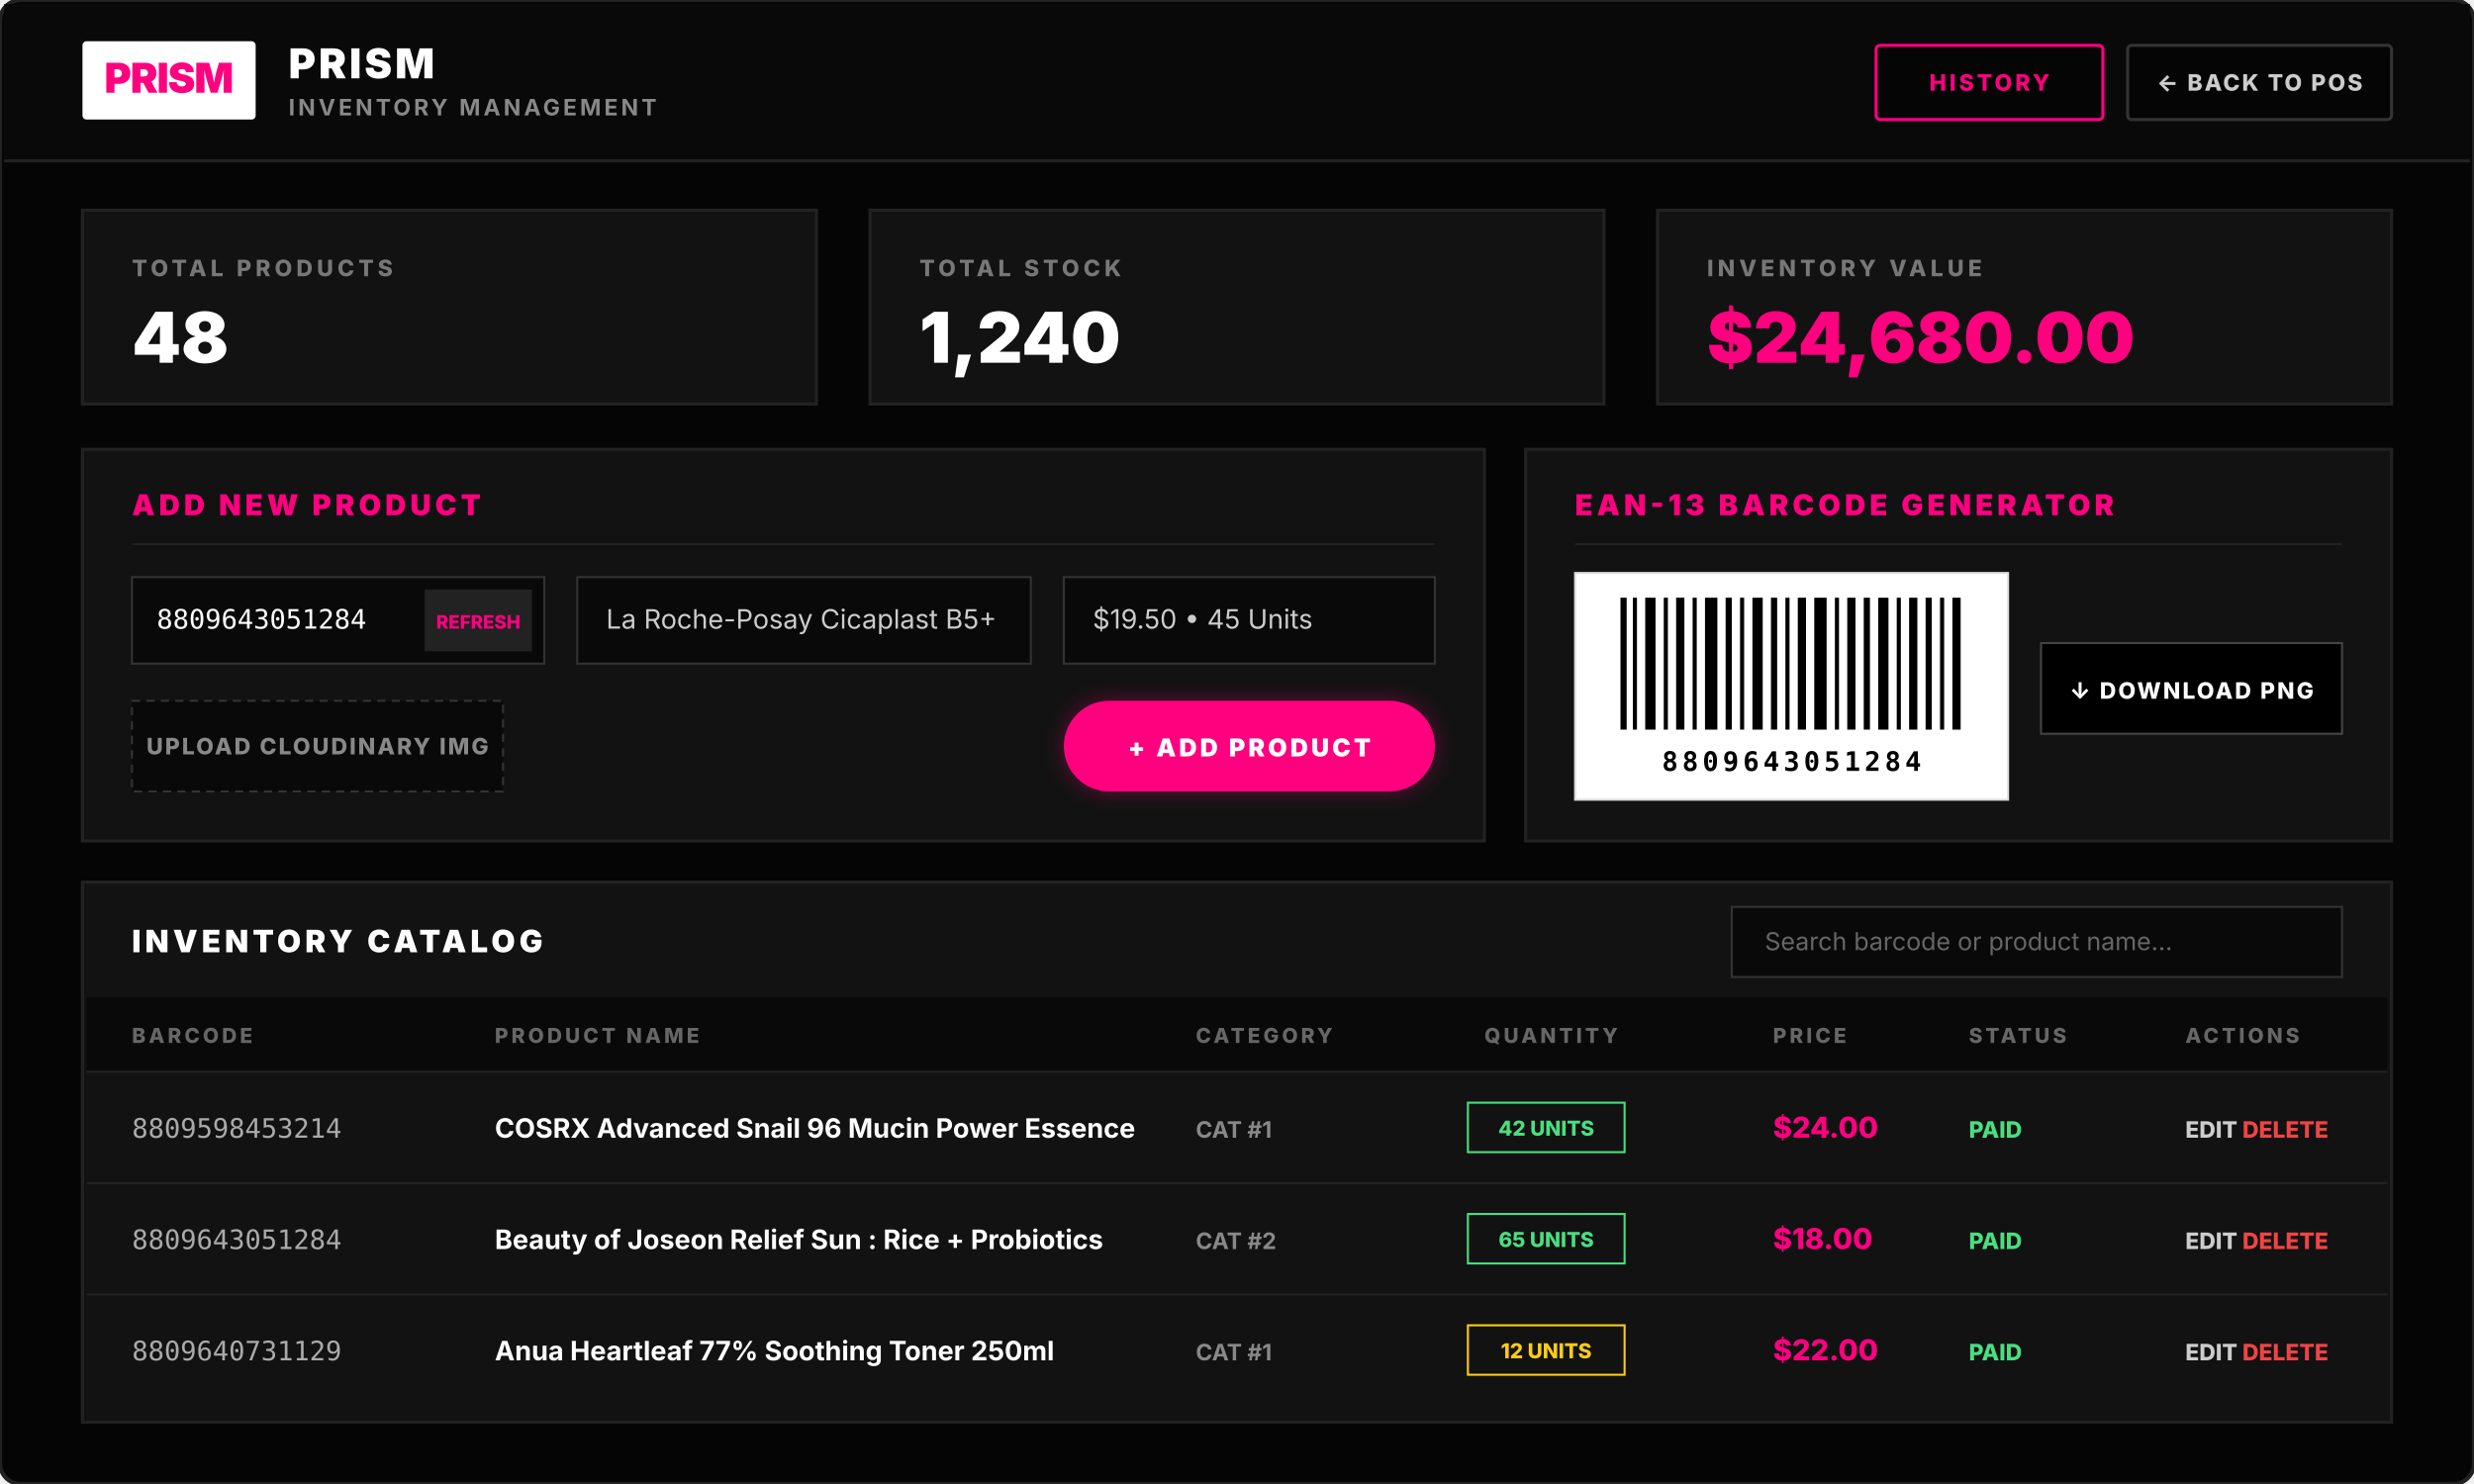
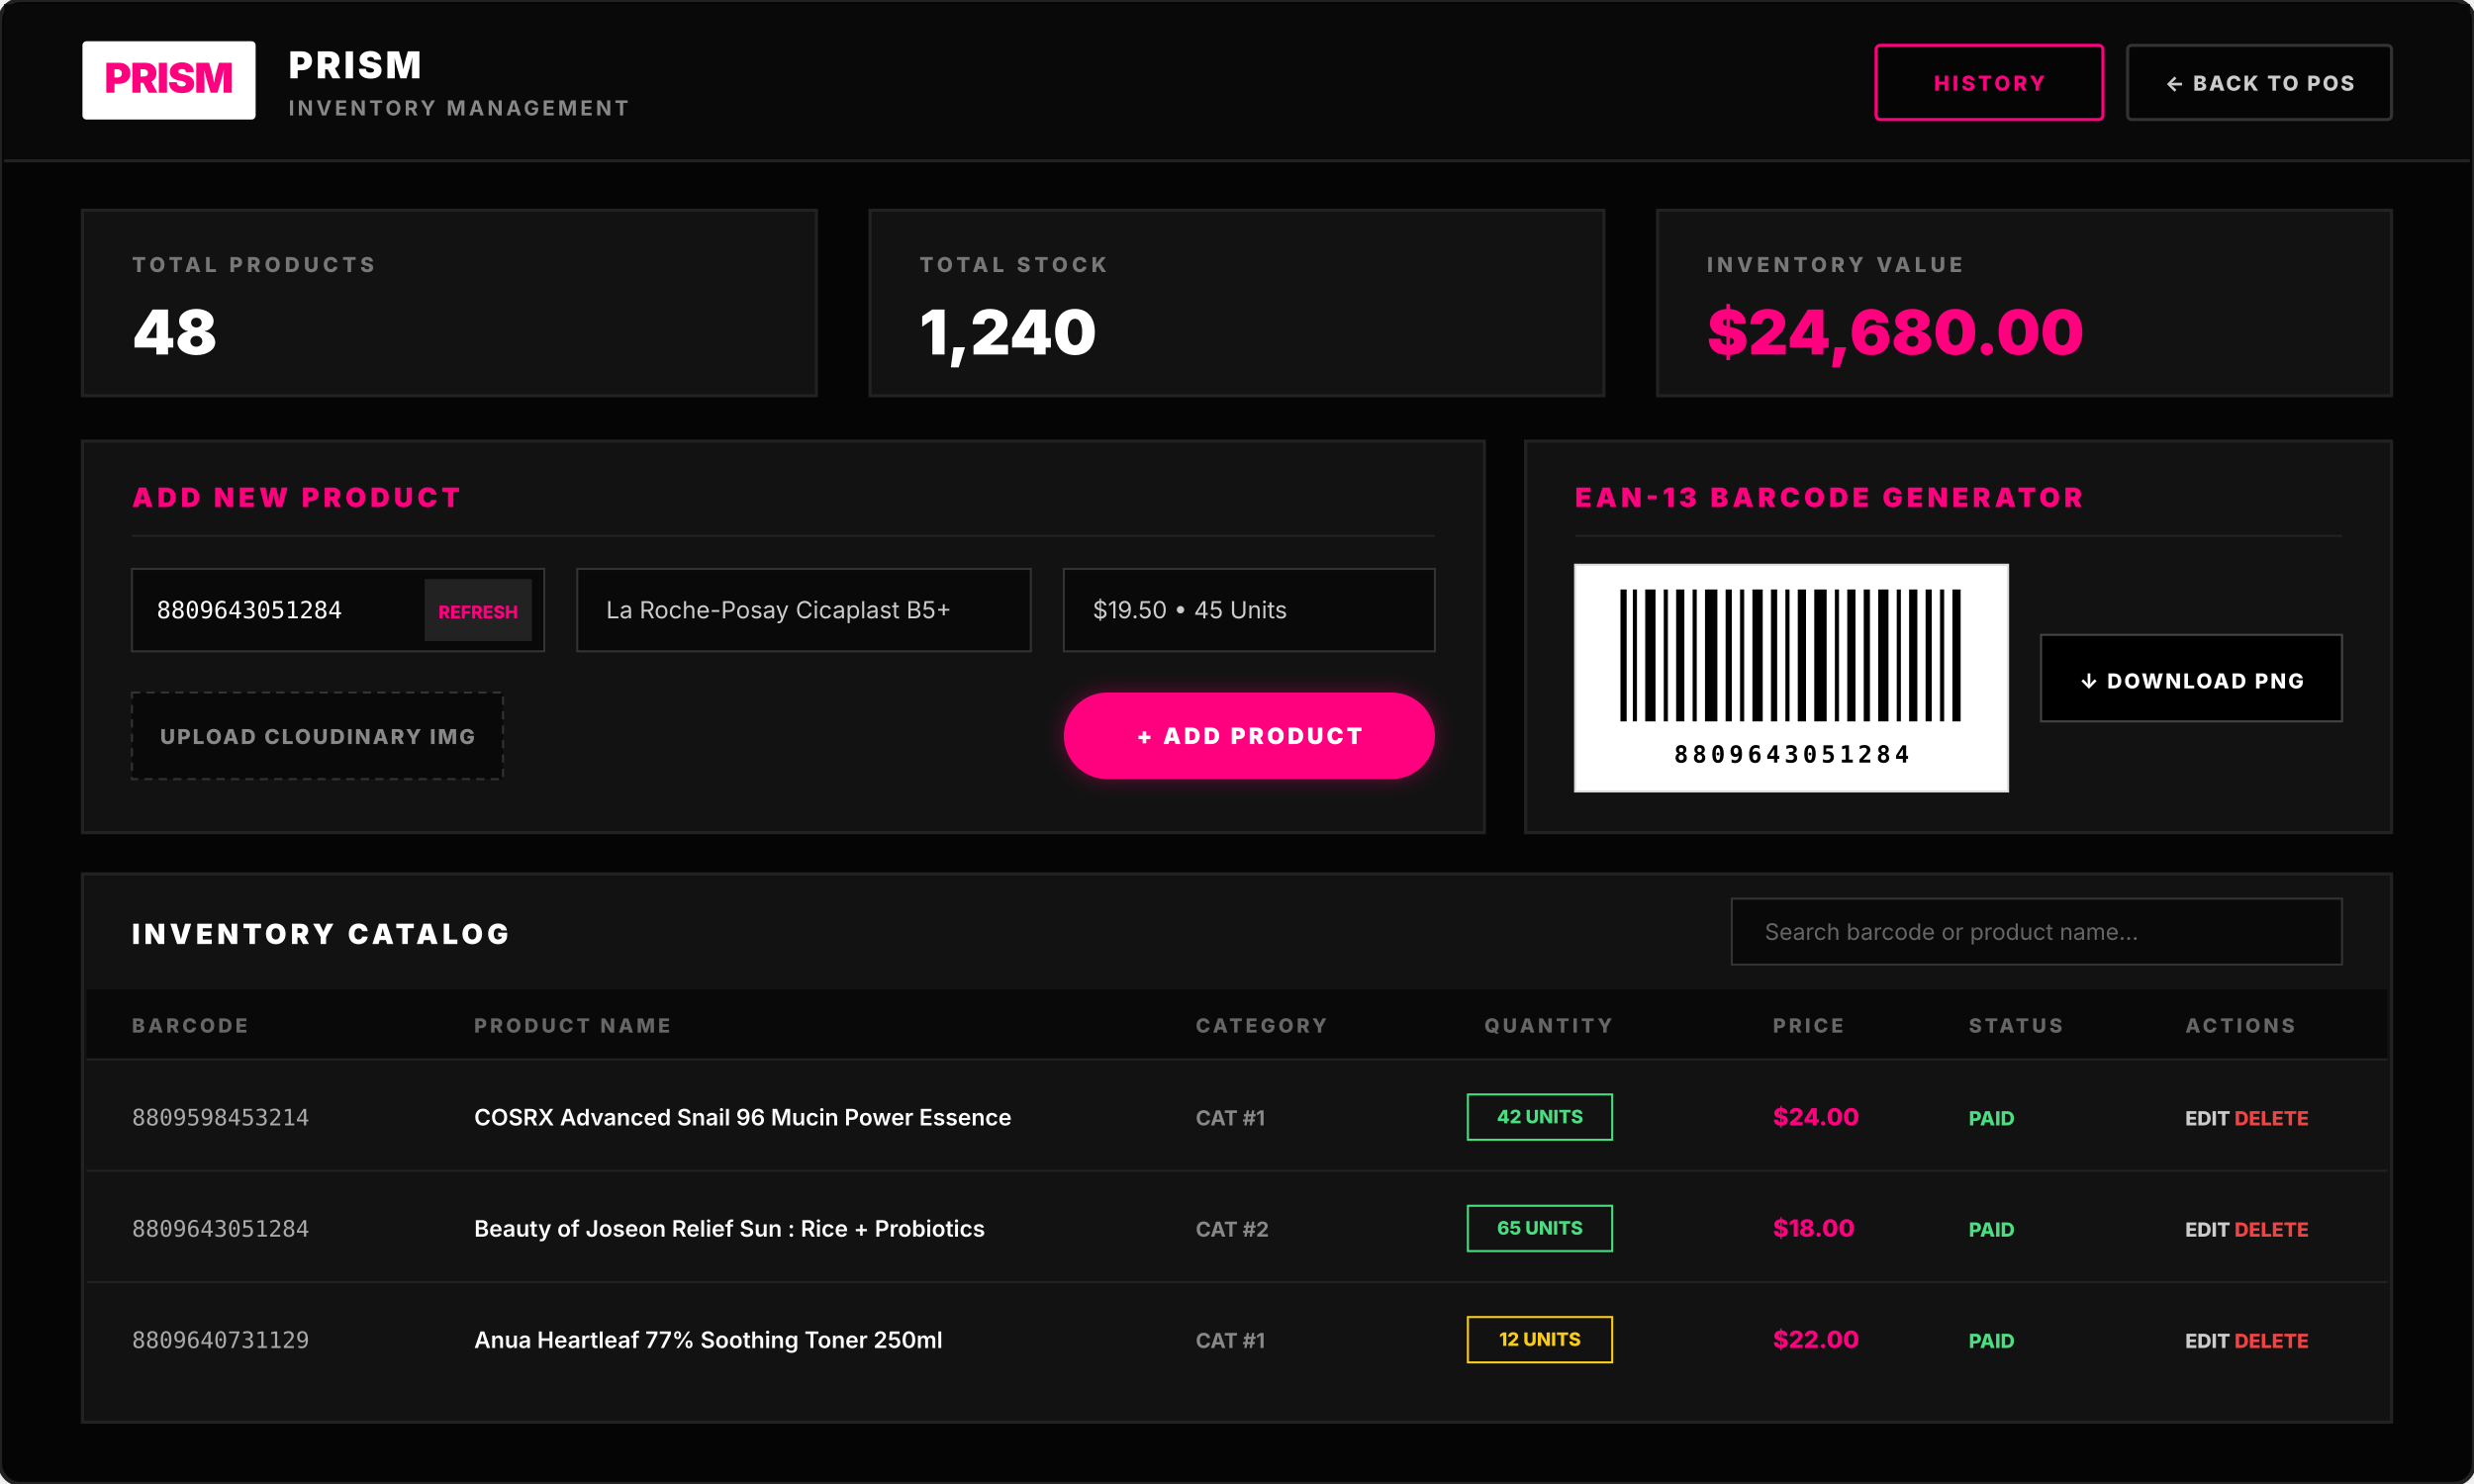
<svg xmlns="http://www.w3.org/2000/svg" viewBox="0 0 1200 720" width="100%" height="100%">
  <defs>
    <filter id="pinkGlow2" x="-20%" y="-20%" width="140%" height="140%">
      <feDropShadow dx="0" dy="0" stdDeviation="5" flood-color="#ff007f" flood-opacity="0.35" />
    </filter>
  </defs>
  <rect width="1200" height="720" rx="10" fill="#050505" stroke="#222222" stroke-width="2" />
  <rect x="2" y="2" width="1196" height="76" fill="#090909" />
  <line x1="2" y1="78" x2="1198" y2="78" stroke="#222222" stroke-width="1.5" />
  <rect x="40" y="20" width="84" height="38" fill="#ffffff" rx="2" />
  <text x="82" y="45" font-family="Inter, Arial, sans-serif" font-weight="900" font-size="20" fill="#ff007f" text-anchor="middle" letter-spacing="-0.5">PRISM</text>
-   <text x="140" y="38" font-family="Inter, Arial, sans-serif" font-weight="900" font-size="20" fill="#ffffff" letter-spacing="1.5">PRISM</text>
-   <text x="140" y="56" font-family="Inter, Arial, sans-serif" font-weight="700" font-size="11" fill="#888888" letter-spacing="1.5">INVENTORY MANAGEMENT</text>
+   <text x="140" y="38" font-family="Inter, Arial, sans-serif" font-weight="900" font-size="18" fill="#ffffff" letter-spacing="1.5">PRISM</text>
+   <text x="140" y="56" font-family="Inter, Arial, sans-serif" font-weight="700" font-size="10" fill="#888888" letter-spacing="1.5">INVENTORY MANAGEMENT</text>
  <rect x="910" y="22" width="110" height="36" rx="2" fill="#050505" stroke="#ff007f" stroke-width="1.5" />
-   <text x="965" y="44" font-family="Inter, Arial, sans-serif" font-weight="800" font-size="11" fill="#ff007f" text-anchor="middle" letter-spacing="1.5">HISTORY</text>
+   <text x="965" y="44" font-family="Inter, Arial, sans-serif" font-weight="800" font-size="10" fill="#ff007f" text-anchor="middle" letter-spacing="1.5">HISTORY</text>
  <rect x="1032" y="22" width="128" height="36" rx="2" fill="#050505" stroke="#333333" stroke-width="1.5" />
-   <text x="1096" y="44" font-family="Inter, Arial, sans-serif" font-weight="800" font-size="11" fill="#cccccc" text-anchor="middle" letter-spacing="1">← BACK TO POS</text>
-   <rect x="40" y="102" width="356" height="94" fill="#121212" stroke="#222222" stroke-width="1.5" />
-   <text x="64" y="134" font-family="Inter, Arial, sans-serif" font-weight="800" font-size="11" fill="#777777" letter-spacing="2">TOTAL PRODUCTS</text>
-   <text x="64" y="176" font-family="Inter, Arial, sans-serif" font-weight="900" font-size="34" fill="#ffffff">48</text>
-   <rect x="422" y="102" width="356" height="94" fill="#121212" stroke="#222222" stroke-width="1.5" />
-   <text x="446" y="134" font-family="Inter, Arial, sans-serif" font-weight="800" font-size="11" fill="#777777" letter-spacing="2">TOTAL STOCK</text>
-   <text x="446" y="176" font-family="Inter, Arial, sans-serif" font-weight="900" font-size="34" fill="#ffffff">1,240</text>
-   <rect x="804" y="102" width="356" height="94" fill="#121212" stroke="#222222" stroke-width="1.5" />
-   <text x="828" y="134" font-family="Inter, Arial, sans-serif" font-weight="800" font-size="11" fill="#777777" letter-spacing="2">INVENTORY VALUE</text>
-   <text x="828" y="176" font-family="Inter, Arial, sans-serif" font-weight="900" font-size="34" fill="#ff007f">$24,680.00</text>
-   <rect x="40" y="218" width="680" height="190" fill="#121212" stroke="#222222" stroke-width="1.5" />
-   <text x="64" y="250" font-family="Inter, Arial, sans-serif" font-weight="900" font-size="14" fill="#ff007f" letter-spacing="2">ADD NEW PRODUCT</text>
-   <line x1="64" y1="264" x2="696" y2="264" stroke="#222222" />
-   <rect x="64" y="280" width="200" height="42" fill="#090909" stroke="#333333" />
-   <text x="76" y="305" font-family="Consolas, monospace" font-size="13" fill="#ffffff">8809643051284</text>
-   <rect x="206" y="286" width="52" height="30" fill="#222222" />
-   <text x="232" y="305" font-family="Inter, Arial, sans-serif" font-weight="800" font-size="9" fill="#ff007f" text-anchor="middle">REFRESH</text>
-   <rect x="280" y="280" width="220" height="42" fill="#090909" stroke="#333333" />
-   <text x="294" y="305" font-family="Inter, Arial, sans-serif" font-size="13" fill="#cccccc">La Roche-Posay Cicaplast B5+</text>
-   <rect x="516" y="280" width="180" height="42" fill="#090909" stroke="#333333" />
-   <text x="530" y="305" font-family="Inter, Arial, sans-serif" font-size="13" fill="#cccccc">$19.50 • 45 Units</text>
-   <rect x="64" y="340" width="180" height="44" fill="#090909" stroke="#333333" stroke-dasharray="4,3" />
-   <text x="154" y="366" font-family="Inter, Arial, sans-serif" font-weight="800" font-size="11" fill="#888888" text-anchor="middle" letter-spacing="1">UPLOAD CLOUDINARY IMG</text>
-   <rect x="516" y="340" width="180" height="44" rx="22" fill="#ff007f" filter="url(#pinkGlow2)" />
-   <text x="606" y="367" font-family="Inter, Arial, sans-serif" font-weight="900" font-size="12" fill="#ffffff" text-anchor="middle" letter-spacing="1.5">+ ADD PRODUCT</text>
-   <rect x="740" y="218" width="420" height="190" fill="#121212" stroke="#222222" stroke-width="1.5" />
-   <text x="764" y="250" font-family="Inter, Arial, sans-serif" font-weight="900" font-size="14" fill="#ff007f" letter-spacing="2">EAN-13 BARCODE GENERATOR</text>
-   <line x1="764" y1="264" x2="1136" y2="264" stroke="#222222" />
-   <rect x="764" y="278" width="210" height="110" fill="#ffffff" stroke="#dddddd" />
+   <text x="1096" y="44" font-family="Inter, Arial, sans-serif" font-weight="800" font-size="10" fill="#cccccc" text-anchor="middle" letter-spacing="1">← BACK TO POS</text>
+   <rect x="40" y="102" width="356" height="90" fill="#121212" stroke="#222222" stroke-width="1.5" />
+   <text x="64" y="132" font-family="Inter, Arial, sans-serif" font-weight="800" font-size="10" fill="#777777" letter-spacing="2">TOTAL PRODUCTS</text>
+   <text x="64" y="172" font-family="Inter, Arial, sans-serif" font-weight="900" font-size="30" fill="#ffffff">48</text>
+   <rect x="422" y="102" width="356" height="90" fill="#121212" stroke="#222222" stroke-width="1.5" />
+   <text x="446" y="132" font-family="Inter, Arial, sans-serif" font-weight="800" font-size="10" fill="#777777" letter-spacing="2">TOTAL STOCK</text>
+   <text x="446" y="172" font-family="Inter, Arial, sans-serif" font-weight="900" font-size="30" fill="#ffffff">1,240</text>
+   <rect x="804" y="102" width="356" height="90" fill="#121212" stroke="#222222" stroke-width="1.5" />
+   <text x="828" y="132" font-family="Inter, Arial, sans-serif" font-weight="800" font-size="10" fill="#777777" letter-spacing="2">INVENTORY VALUE</text>
+   <text x="828" y="172" font-family="Inter, Arial, sans-serif" font-weight="900" font-size="30" fill="#ff007f">$24,680.00</text>
+   <rect x="40" y="214" width="680" height="190" fill="#121212" stroke="#222222" stroke-width="1.5" />
+   <text x="64" y="246" font-family="Inter, Arial, sans-serif" font-weight="900" font-size="13" fill="#ff007f" letter-spacing="2">ADD NEW PRODUCT</text>
+   <line x1="64" y1="260" x2="696" y2="260" stroke="#222222" />
+   <rect x="64" y="276" width="200" height="40" fill="#090909" stroke="#333333" />
+   <text x="76" y="300" font-family="Consolas, monospace" font-size="11.5" fill="#ffffff">8809643051284</text>
+   <rect x="206" y="281" width="52" height="30" fill="#222222" />
+   <text x="232" y="300" font-family="Inter, Arial, sans-serif" font-weight="800" font-size="8.5" fill="#ff007f" text-anchor="middle">REFRESH</text>
+   <rect x="280" y="276" width="220" height="40" fill="#090909" stroke="#333333" />
+   <text x="294" y="300" font-family="Inter, Arial, sans-serif" font-size="11.5" fill="#cccccc">La Roche-Posay Cicaplast B5+</text>
+   <rect x="516" y="276" width="180" height="40" fill="#090909" stroke="#333333" />
+   <text x="530" y="300" font-family="Inter, Arial, sans-serif" font-size="11.5" fill="#cccccc">$19.50 • 45 Units</text>
+   <rect x="64" y="336" width="180" height="42" fill="#090909" stroke="#333333" stroke-dasharray="4,3" />
+   <text x="154" y="361" font-family="Inter, Arial, sans-serif" font-weight="800" font-size="10" fill="#888888" text-anchor="middle" letter-spacing="1">UPLOAD CLOUDINARY IMG</text>
+   <rect x="516" y="336" width="180" height="42" rx="21" fill="#ff007f" filter="url(#pinkGlow2)" />
+   <text x="606" y="361" font-family="Inter, Arial, sans-serif" font-weight="900" font-size="11" fill="#ffffff" text-anchor="middle" letter-spacing="1.5">+ ADD PRODUCT</text>
+   <rect x="740" y="214" width="420" height="190" fill="#121212" stroke="#222222" stroke-width="1.5" />
+   <text x="764" y="246" font-family="Inter, Arial, sans-serif" font-weight="900" font-size="13" fill="#ff007f" letter-spacing="2">EAN-13 BARCODE GENERATOR</text>
+   <line x1="764" y1="260" x2="1136" y2="260" stroke="#222222" />
+   <rect x="764" y="274" width="210" height="110" fill="#ffffff" stroke="#dddddd" />
  <g fill="#000000">
-     <rect x="786" y="290" width="3" height="64" />
-     <rect x="792" y="290" width="2" height="64" />
-     <rect x="798" y="290" width="5" height="64" />
-     <rect x="807" y="290" width="2" height="64" />
-     <rect x="813" y="290" width="4" height="64" />
-     <rect x="821" y="290" width="2" height="64" />
-     <rect x="827" y="290" width="6" height="64" />
-     <rect x="837" y="290" width="3" height="64" />
-     <rect x="844" y="290" width="2" height="64" />
-     <rect x="850" y="290" width="5" height="64" />
-     <rect x="859" y="290" width="3" height="64" />
-     <rect x="866" y="290" width="2" height="64" />
-     <rect x="872" y="290" width="4" height="64" />
-     <rect x="880" y="290" width="6" height="64" />
-     <rect x="890" y="290" width="2" height="64" />
-     <rect x="896" y="290" width="4" height="64" />
-     <rect x="904" y="290" width="3" height="64" />
-     <rect x="911" y="290" width="5" height="64" />
-     <rect x="920" y="290" width="2" height="64" />
-     <rect x="926" y="290" width="4" height="64" />
-     <rect x="934" y="290" width="3" height="64" />
-     <rect x="941" y="290" width="2" height="64" />
-     <rect x="947" y="290" width="4" height="64" />
+     <rect x="786" y="286" width="3" height="64" />
+     <rect x="792" y="286" width="2" height="64" />
+     <rect x="798" y="286" width="5" height="64" />
+     <rect x="807" y="286" width="2" height="64" />
+     <rect x="813" y="286" width="4" height="64" />
+     <rect x="821" y="286" width="2" height="64" />
+     <rect x="827" y="286" width="6" height="64" />
+     <rect x="837" y="286" width="3" height="64" />
+     <rect x="844" y="286" width="2" height="64" />
+     <rect x="850" y="286" width="5" height="64" />
+     <rect x="859" y="286" width="3" height="64" />
+     <rect x="866" y="286" width="2" height="64" />
+     <rect x="872" y="286" width="4" height="64" />
+     <rect x="880" y="286" width="6" height="64" />
+     <rect x="890" y="286" width="2" height="64" />
+     <rect x="896" y="286" width="4" height="64" />
+     <rect x="904" y="286" width="3" height="64" />
+     <rect x="911" y="286" width="5" height="64" />
+     <rect x="920" y="286" width="2" height="64" />
+     <rect x="926" y="286" width="4" height="64" />
+     <rect x="934" y="286" width="3" height="64" />
+     <rect x="941" y="286" width="2" height="64" />
+     <rect x="947" y="286" width="4" height="64" />
  </g>
-   <text x="869" y="374" font-family="Consolas, monospace" font-weight="700" font-size="13" fill="#000000" text-anchor="middle" letter-spacing="2">8809643051284</text>
-   <rect x="990" y="312" width="146" height="44" fill="#000000" stroke="#444444" />
-   <text x="1063" y="339" font-family="Inter, Arial, sans-serif" font-weight="800" font-size="11" fill="#ffffff" text-anchor="middle" letter-spacing="1">↓ DOWNLOAD PNG</text>
-   <rect x="40" y="428" width="1120" height="262" fill="#121212" stroke="#222222" stroke-width="1.5" />
-   <text x="64" y="462" font-family="Inter, Arial, sans-serif" font-weight="900" font-size="15" fill="#ffffff" letter-spacing="2">INVENTORY CATALOG</text>
-   <rect x="840" y="440" width="296" height="34" fill="#090909" stroke="#333333" />
-   <text x="856" y="461" font-family="Inter, Arial, sans-serif" font-size="12" fill="#666666">Search barcode or product name...</text>
-   <rect x="42" y="484" width="1116" height="36" fill="#090909" />
-   <text x="64" y="506" font-family="Inter, Arial, sans-serif" font-weight="800" font-size="10" fill="#666666" letter-spacing="1.5">BARCODE</text>
-   <text x="240" y="506" font-family="Inter, Arial, sans-serif" font-weight="800" font-size="10" fill="#666666" letter-spacing="1.5">PRODUCT NAME</text>
-   <text x="580" y="506" font-family="Inter, Arial, sans-serif" font-weight="800" font-size="10" fill="#666666" letter-spacing="1.5">CATEGORY</text>
-   <text x="720" y="506" font-family="Inter, Arial, sans-serif" font-weight="800" font-size="10" fill="#666666" letter-spacing="1.5">QUANTITY</text>
-   <text x="860" y="506" font-family="Inter, Arial, sans-serif" font-weight="800" font-size="10" fill="#666666" letter-spacing="1.5">PRICE</text>
-   <text x="955" y="506" font-family="Inter, Arial, sans-serif" font-weight="800" font-size="10" fill="#666666" letter-spacing="1.5">STATUS</text>
-   <text x="1060" y="506" font-family="Inter, Arial, sans-serif" font-weight="800" font-size="10" fill="#666666" letter-spacing="1.5">ACTIONS</text>
-   <line x1="42" y1="520" x2="1158" y2="520" stroke="#222222" />
-   <text x="64" y="552" font-family="Consolas, monospace" font-size="13" fill="#aaaaaa">8809598453214</text>
-   <text x="240" y="552" font-family="Inter, Arial, sans-serif" font-weight="700" font-size="13" fill="#ffffff">COSRX Advanced Snail 96 Mucin Power Essence</text>
-   <text x="580" y="552" font-family="Inter, Arial, sans-serif" font-weight="700" font-size="11" fill="#888888">CAT #1</text>
-   <rect x="712" y="535" width="76" height="24" fill="none" stroke="#4ade80" />
-   <text x="750" y="551" font-family="Inter, Arial, sans-serif" font-weight="800" font-size="10" fill="#4ade80" text-anchor="middle">42 UNITS</text>
-   <text x="860" y="552" font-family="Inter, Arial, sans-serif" font-weight="800" font-size="14" fill="#ff007f">$24.00</text>
-   <text x="955" y="552" font-family="Inter, Arial, sans-serif" font-weight="800" font-size="11" fill="#4ade80">PAID</text>
-   <text x="1060" y="552" font-family="Inter, Arial, sans-serif" font-weight="800" font-size="11" fill="#cccccc">EDIT  <tspan fill="#ef4444">DELETE</tspan>
+   <text x="869" y="370" font-family="Consolas, monospace" font-weight="700" font-size="11.5" fill="#000000" text-anchor="middle" letter-spacing="2">8809643051284</text>
+   <rect x="990" y="308" width="146" height="42" fill="#000000" stroke="#444444" />
+   <text x="1063" y="334" font-family="Inter, Arial, sans-serif" font-weight="800" font-size="10" fill="#ffffff" text-anchor="middle" letter-spacing="1">↓ DOWNLOAD PNG</text>
+   <rect x="40" y="424" width="1120" height="266" fill="#121212" stroke="#222222" stroke-width="1.5" />
+   <text x="64" y="458" font-family="Inter, Arial, sans-serif" font-weight="900" font-size="13.5" fill="#ffffff" letter-spacing="2">INVENTORY CATALOG</text>
+   <rect x="840" y="436" width="296" height="32" fill="#090909" stroke="#333333" />
+   <text x="856" y="456" font-family="Inter, Arial, sans-serif" font-size="11" fill="#666666">Search barcode or product name...</text>
+   <rect x="42" y="480" width="1116" height="34" fill="#090909" />
+   <text x="64" y="501" font-family="Inter, Arial, sans-serif" font-weight="800" font-size="9.5" fill="#666666" letter-spacing="1.5">BARCODE</text>
+   <text x="230" y="501" font-family="Inter, Arial, sans-serif" font-weight="800" font-size="9.5" fill="#666666" letter-spacing="1.5">PRODUCT NAME</text>
+   <text x="580" y="501" font-family="Inter, Arial, sans-serif" font-weight="800" font-size="9.5" fill="#666666" letter-spacing="1.5">CATEGORY</text>
+   <text x="720" y="501" font-family="Inter, Arial, sans-serif" font-weight="800" font-size="9.5" fill="#666666" letter-spacing="1.5">QUANTITY</text>
+   <text x="860" y="501" font-family="Inter, Arial, sans-serif" font-weight="800" font-size="9.5" fill="#666666" letter-spacing="1.5">PRICE</text>
+   <text x="955" y="501" font-family="Inter, Arial, sans-serif" font-weight="800" font-size="9.5" fill="#666666" letter-spacing="1.5">STATUS</text>
+   <text x="1060" y="501" font-family="Inter, Arial, sans-serif" font-weight="800" font-size="9.5" fill="#666666" letter-spacing="1.5">ACTIONS</text>
+   <line x1="42" y1="514" x2="1158" y2="514" stroke="#222222" />
+   <text x="64" y="546" font-family="Consolas, monospace" font-size="11" fill="#aaaaaa">8809598453214</text>
+   <text x="230" y="546" font-family="Inter, Arial, sans-serif" font-weight="600" font-size="11" fill="#ffffff">COSRX Advanced Snail 96 Mucin Power Essence</text>
+   <text x="580" y="546" font-family="Inter, Arial, sans-serif" font-weight="700" font-size="10" fill="#888888">CAT #1</text>
+   <rect x="712" y="531" width="70" height="22" fill="none" stroke="#4ade80" />
+   <text x="747" y="545" font-family="Inter, Arial, sans-serif" font-weight="800" font-size="9" fill="#4ade80" text-anchor="middle">42 UNITS</text>
+   <text x="860" y="546" font-family="Inter, Arial, sans-serif" font-weight="800" font-size="11.5" fill="#ff007f">$24.00</text>
+   <text x="955" y="546" font-family="Inter, Arial, sans-serif" font-weight="800" font-size="9.5" fill="#4ade80">PAID</text>
+   <text x="1060" y="546" font-family="Inter, Arial, sans-serif" font-weight="800" font-size="9.5" fill="#cccccc">EDIT  <tspan fill="#ef4444">DELETE</tspan>
  </text>
-   <line x1="42" y1="574" x2="1158" y2="574" stroke="#222222" />
-   <text x="64" y="606" font-family="Consolas, monospace" font-size="13" fill="#aaaaaa">8809643051284</text>
-   <text x="240" y="606" font-family="Inter, Arial, sans-serif" font-weight="700" font-size="13" fill="#ffffff">Beauty of Joseon Relief Sun : Rice + Probiotics</text>
-   <text x="580" y="606" font-family="Inter, Arial, sans-serif" font-weight="700" font-size="11" fill="#888888">CAT #2</text>
-   <rect x="712" y="589" width="76" height="24" fill="none" stroke="#4ade80" />
-   <text x="750" y="605" font-family="Inter, Arial, sans-serif" font-weight="800" font-size="10" fill="#4ade80" text-anchor="middle">65 UNITS</text>
-   <text x="860" y="606" font-family="Inter, Arial, sans-serif" font-weight="800" font-size="14" fill="#ff007f">$18.00</text>
-   <text x="955" y="606" font-family="Inter, Arial, sans-serif" font-weight="800" font-size="11" fill="#4ade80">PAID</text>
-   <text x="1060" y="606" font-family="Inter, Arial, sans-serif" font-weight="800" font-size="11" fill="#cccccc">EDIT  <tspan fill="#ef4444">DELETE</tspan>
+   <line x1="42" y1="568" x2="1158" y2="568" stroke="#222222" />
+   <text x="64" y="600" font-family="Consolas, monospace" font-size="11" fill="#aaaaaa">8809643051284</text>
+   <text x="230" y="600" font-family="Inter, Arial, sans-serif" font-weight="600" font-size="11" fill="#ffffff">Beauty of Joseon Relief Sun : Rice + Probiotics</text>
+   <text x="580" y="600" font-family="Inter, Arial, sans-serif" font-weight="700" font-size="10" fill="#888888">CAT #2</text>
+   <rect x="712" y="585" width="70" height="22" fill="none" stroke="#4ade80" />
+   <text x="747" y="599" font-family="Inter, Arial, sans-serif" font-weight="800" font-size="9" fill="#4ade80" text-anchor="middle">65 UNITS</text>
+   <text x="860" y="600" font-family="Inter, Arial, sans-serif" font-weight="800" font-size="11.5" fill="#ff007f">$18.00</text>
+   <text x="955" y="600" font-family="Inter, Arial, sans-serif" font-weight="800" font-size="9.5" fill="#4ade80">PAID</text>
+   <text x="1060" y="600" font-family="Inter, Arial, sans-serif" font-weight="800" font-size="9.5" fill="#cccccc">EDIT  <tspan fill="#ef4444">DELETE</tspan>
  </text>
-   <line x1="42" y1="628" x2="1158" y2="628" stroke="#222222" />
-   <text x="64" y="660" font-family="Consolas, monospace" font-size="13" fill="#aaaaaa">8809640731129</text>
-   <text x="240" y="660" font-family="Inter, Arial, sans-serif" font-weight="700" font-size="13" fill="#ffffff">Anua Heartleaf 77% Soothing Toner 250ml</text>
-   <text x="580" y="660" font-family="Inter, Arial, sans-serif" font-weight="700" font-size="11" fill="#888888">CAT #1</text>
-   <rect x="712" y="643" width="76" height="24" fill="none" stroke="#facc15" />
-   <text x="750" y="659" font-family="Inter, Arial, sans-serif" font-weight="800" font-size="10" fill="#facc15" text-anchor="middle">12 UNITS</text>
-   <text x="860" y="660" font-family="Inter, Arial, sans-serif" font-weight="800" font-size="14" fill="#ff007f">$22.00</text>
-   <text x="955" y="660" font-family="Inter, Arial, sans-serif" font-weight="800" font-size="11" fill="#4ade80">PAID</text>
-   <text x="1060" y="660" font-family="Inter, Arial, sans-serif" font-weight="800" font-size="11" fill="#cccccc">EDIT  <tspan fill="#ef4444">DELETE</tspan>
+   <line x1="42" y1="622" x2="1158" y2="622" stroke="#222222" />
+   <text x="64" y="654" font-family="Consolas, monospace" font-size="11" fill="#aaaaaa">8809640731129</text>
+   <text x="230" y="654" font-family="Inter, Arial, sans-serif" font-weight="600" font-size="11" fill="#ffffff">Anua Heartleaf 77% Soothing Toner 250ml</text>
+   <text x="580" y="654" font-family="Inter, Arial, sans-serif" font-weight="700" font-size="10" fill="#888888">CAT #1</text>
+   <rect x="712" y="639" width="70" height="22" fill="none" stroke="#facc15" />
+   <text x="747" y="653" font-family="Inter, Arial, sans-serif" font-weight="800" font-size="9" fill="#facc15" text-anchor="middle">12 UNITS</text>
+   <text x="860" y="654" font-family="Inter, Arial, sans-serif" font-weight="800" font-size="11.5" fill="#ff007f">$22.00</text>
+   <text x="955" y="654" font-family="Inter, Arial, sans-serif" font-weight="800" font-size="9.5" fill="#4ade80">PAID</text>
+   <text x="1060" y="654" font-family="Inter, Arial, sans-serif" font-weight="800" font-size="9.5" fill="#cccccc">EDIT  <tspan fill="#ef4444">DELETE</tspan>
  </text>
</svg>
